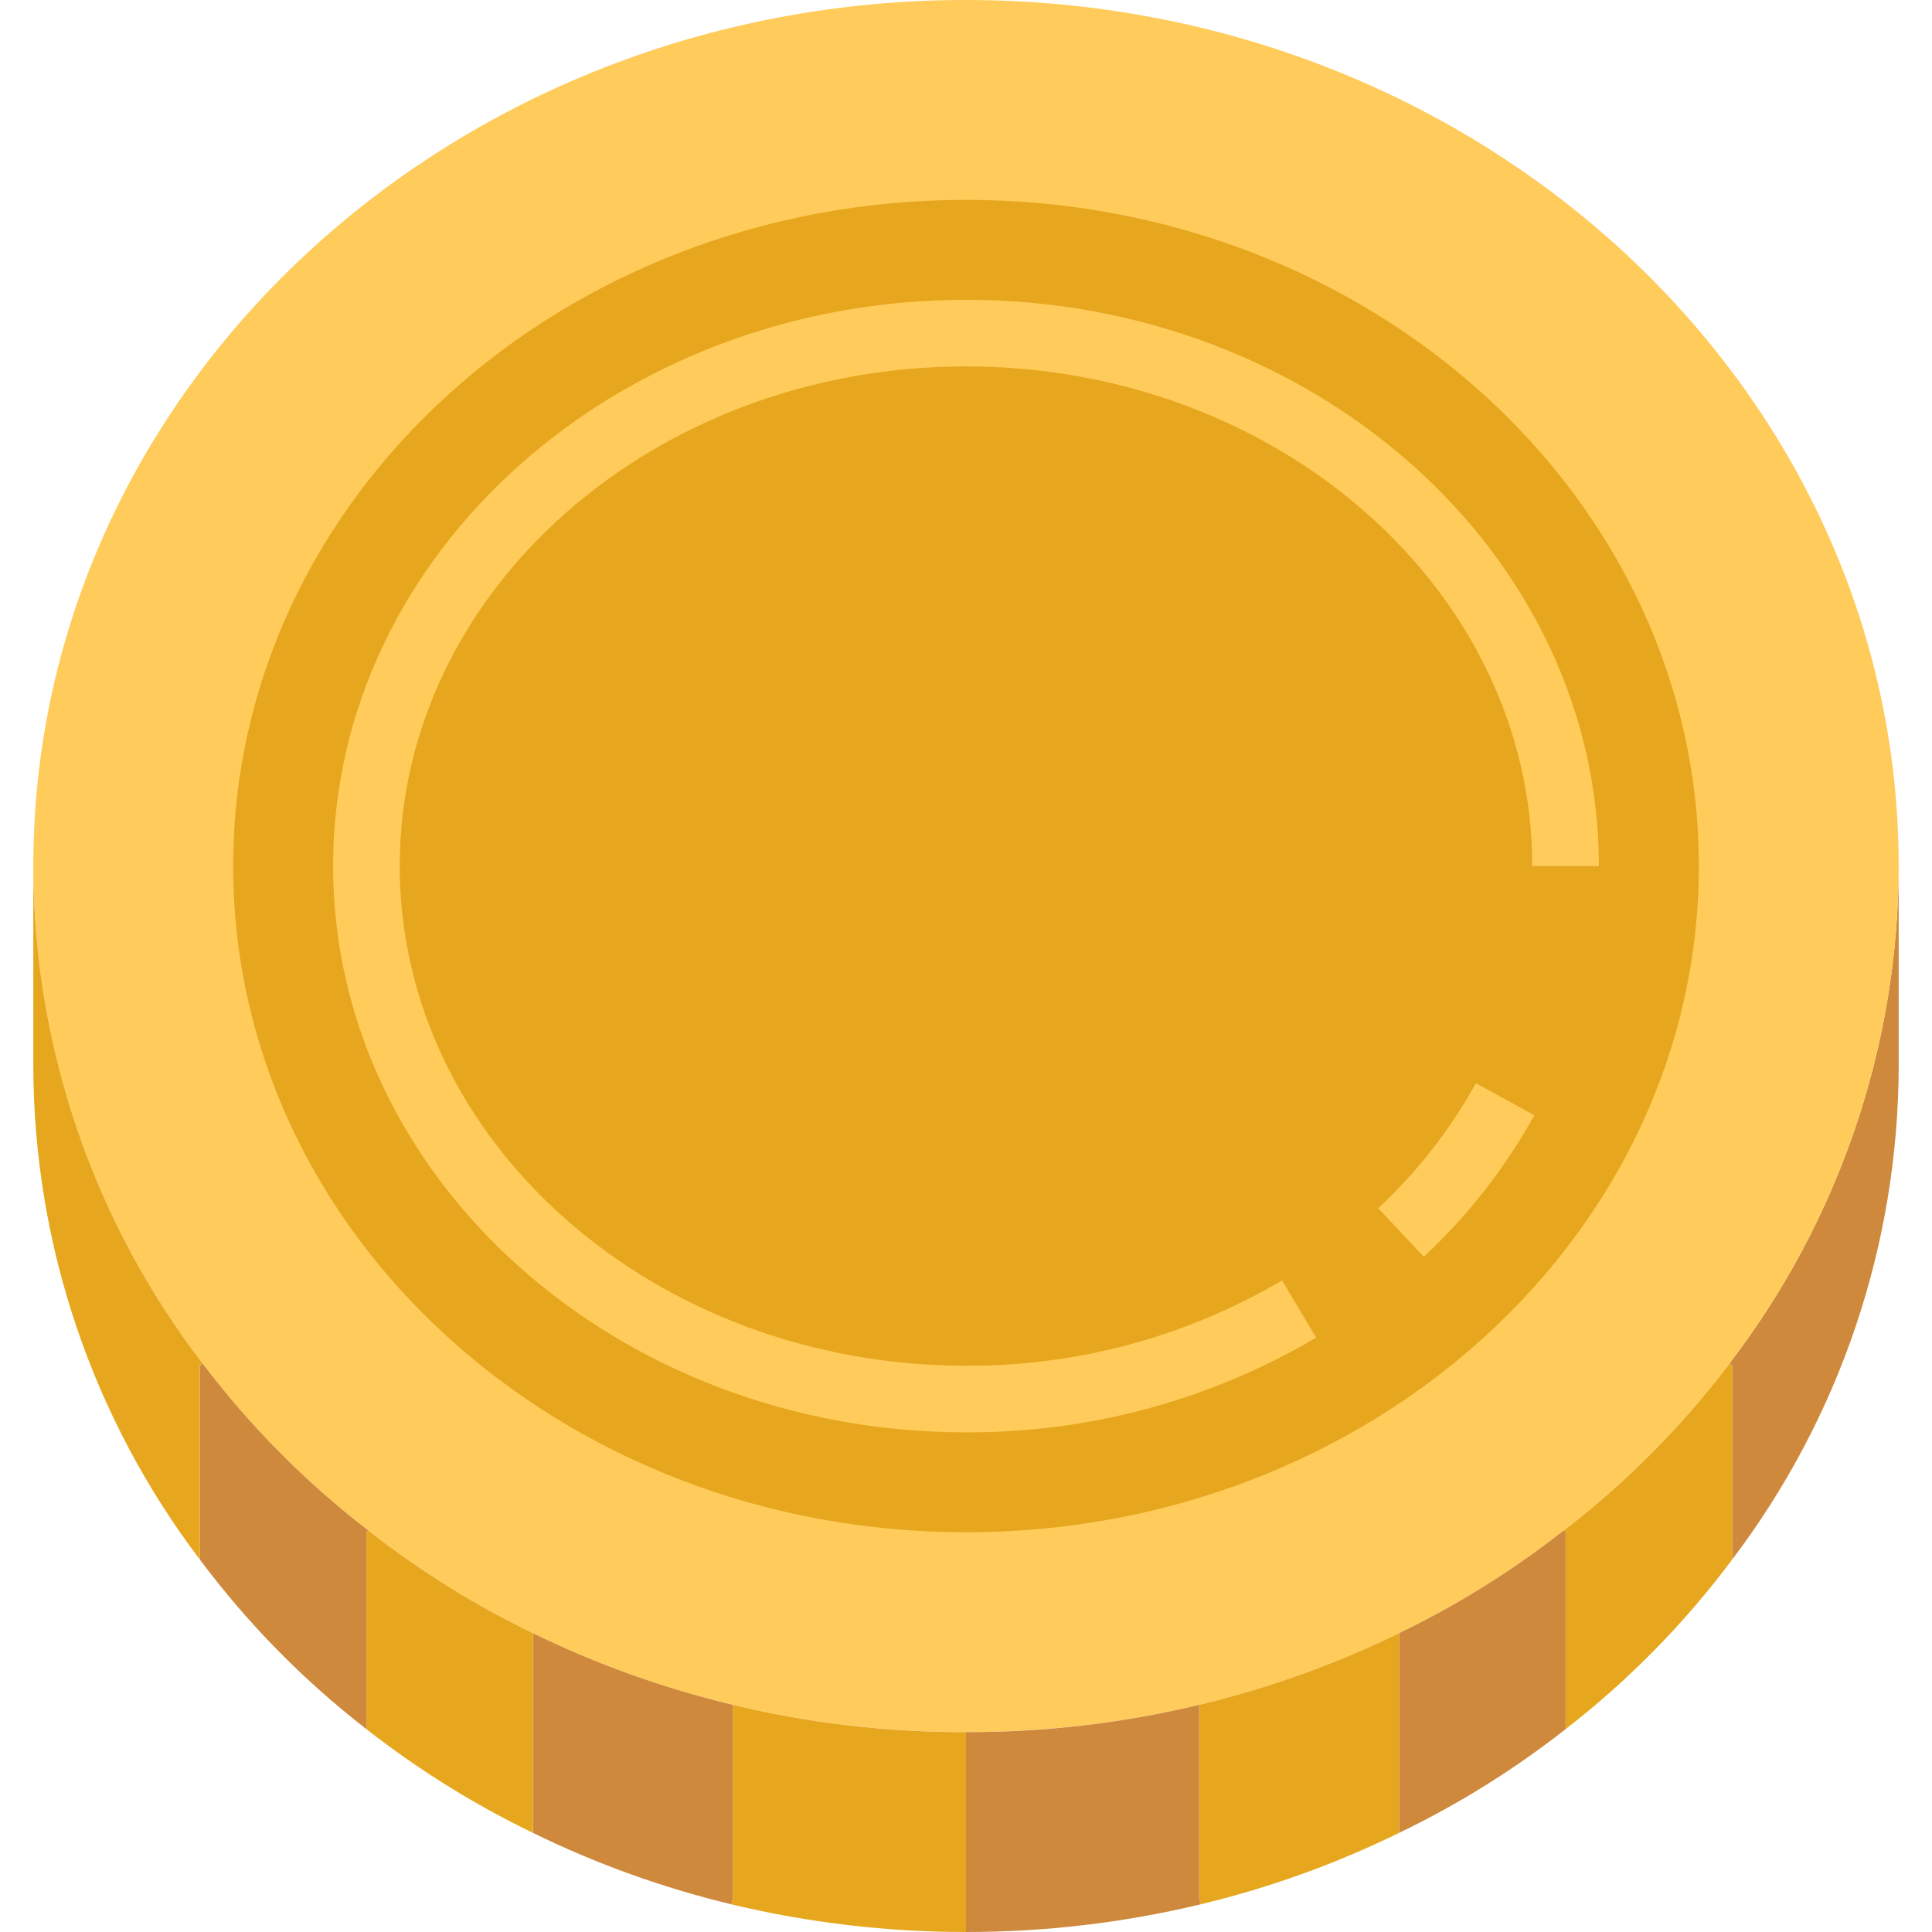
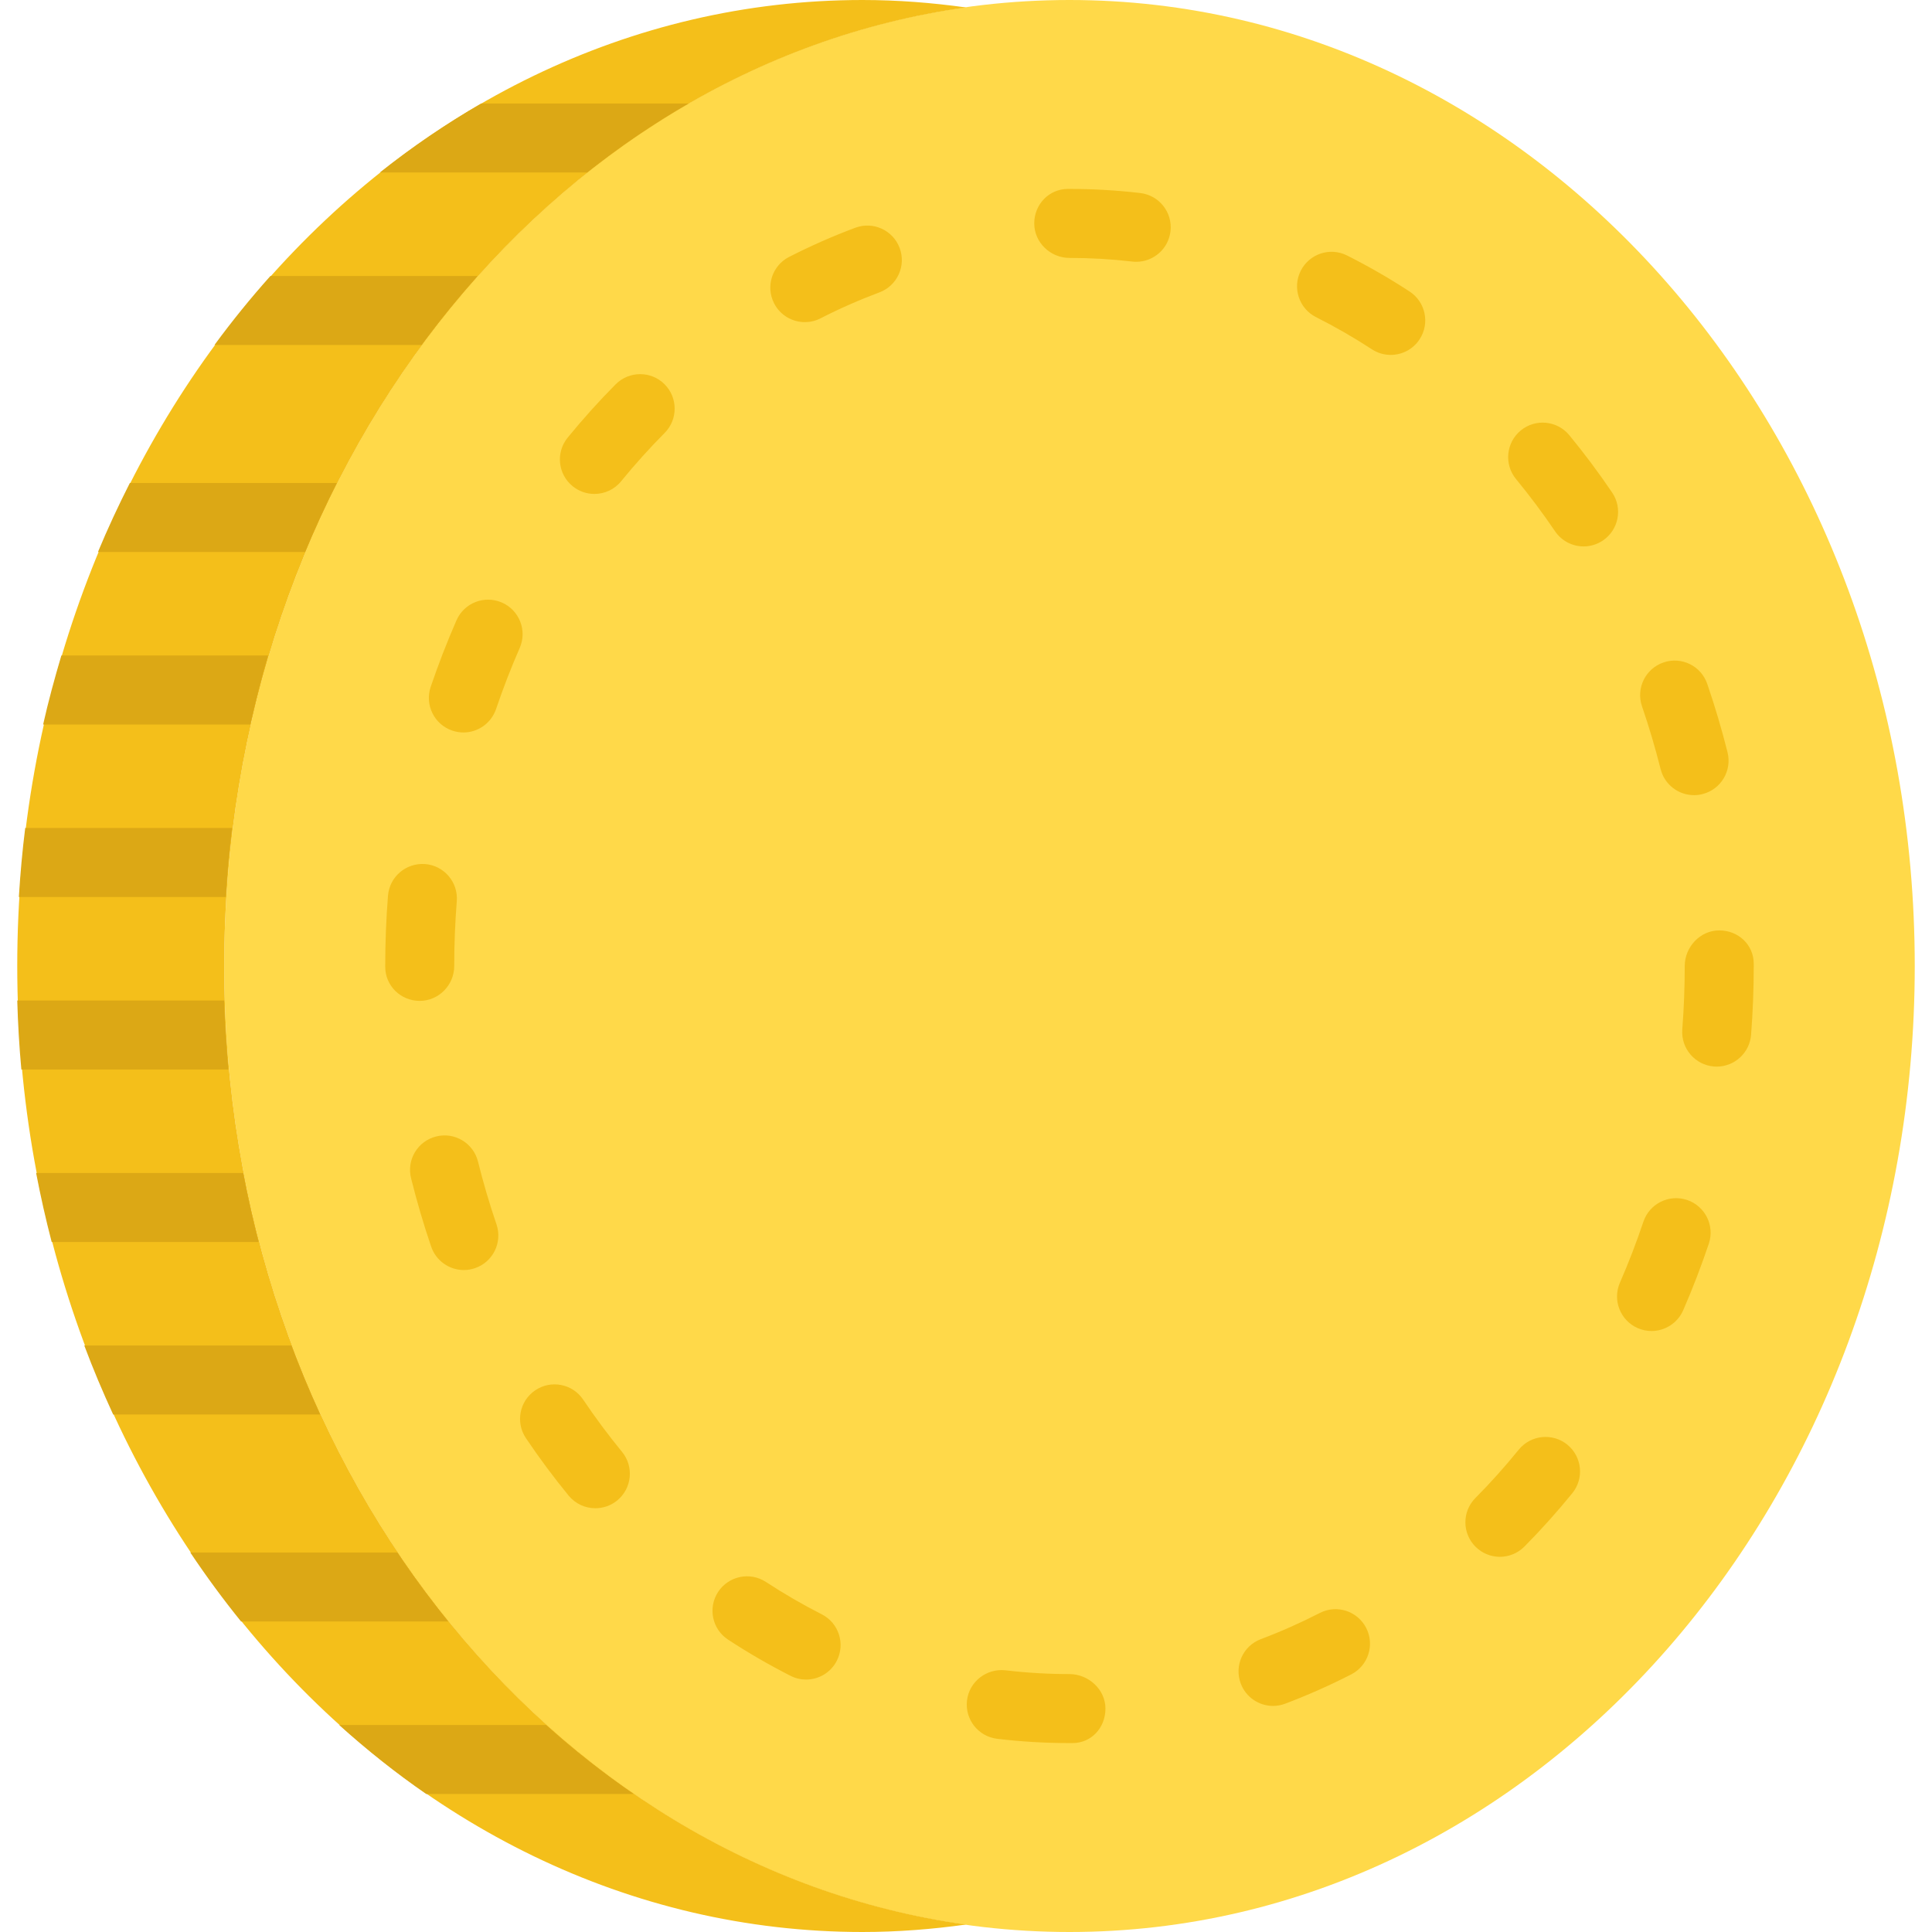
- <svg xmlns="http://www.w3.org/2000/svg" height="464pt" viewBox="-8 0 464 464" width="464pt">
-   <path d="m407.359 327.441c26.289-34.277 40.57-76.246 40.641-119.441v48c-.078 42.82-14.121 84.445-40 118.559v-46.559zm0 0" fill="#ce893d" />
-   <path d="m408 328v46.559c-11.434 15.316-24.891 29.016-40 40.723v-47.281l-.398-.48c14.98-11.527 28.352-25.008 39.758-40.078zm0 0" fill="#e6a71e" />
-   <path d="m224 0c123.68 0 224 93.121 224 208-.07 43.195-14.352 85.164-40.641 119.441-11.406 15.07-24.777 28.551-39.758 40.078-12.273 9.645-25.547 17.934-39.602 24.719-15.324 7.473-31.418 13.242-48 17.203-36.82 8.746-75.18 8.746-112 0-16.582-3.961-32.676-9.73-48-17.203-14.051-6.785-27.328-15.074-39.602-24.719-14.98-11.527-28.352-25.008-39.758-40.078-26.289-34.277-40.57-76.246-40.641-119.441 0-114.879 100.32-208 224-208zm0 0" fill="#ffcb5a" />
-   <path d="m368 368v47.281c-12.367 9.715-25.75 18.055-39.922 24.879l-.078-.16v-47.762c14.055-6.785 27.328-15.074 39.602-24.719zm0 0" fill="#ce893d" />
-   <path d="m328 440 .078.16c-15.238 7.473-31.254 13.238-47.758 17.199l-.32-1.359v-46.559c16.582-3.961 32.676-9.73 48-17.203zm0 0" fill="#e6a71e" />
-   <path d="m280.32 457.359c-18.445 4.422-37.352 6.648-56.32 6.641v-48c18.859.035 37.66-2.168 56-6.559v46.559zm0 0" fill="#ce893d" />
-   <path d="m224 416v48c-18.969.008-37.871-2.219-56.32-6.641l.32-1.359v-46.559c18.34 4.391 37.141 6.594 56 6.559zm0 0" fill="#e6a71e" />
-   <path d="m168 409.441v46.559l-.32 1.359c-16.504-3.961-32.52-9.727-47.758-17.199l.078-.16v-47.762c15.324 7.473 31.418 13.242 48 17.203zm0 0" fill="#ce893d" />
-   <path d="m80.398 367.52c12.273 9.645 25.551 17.934 39.602 24.719v47.762l-.078.16c-14.152-6.852-27.535-15.191-39.922-24.879v-47.281zm0 0" fill="#e6a71e" />
-   <path d="m40.641 327.441c11.406 15.07 24.777 28.551 39.758 40.078l-.398.48v47.281c-15.109-11.707-28.566-25.406-40-40.723v-46.559zm0 0" fill="#ce893d" />
-   <path d="m0 208c.07 43.195 14.352 85.164 40.641 119.441l-.641.559v46.559c-25.879-34.113-39.922-75.738-40-118.559zm0 0" fill="#e6a71e" />
-   <path d="m400 208c0-88.367-78.797-160-176-160s-176 71.633-176 160 78.797 160 176 160 176-71.633 176-160zm0 0" fill="#e6a71e" />
-   <g fill="#ffcb5a">
-     <path d="m333.945 301.832-10.938-11.664c9.348-8.711 17.27-18.84 23.465-30.016l14.016 7.695c-6.996 12.66-15.957 24.133-26.543 33.984zm0 0" />
-     <path d="m224 344c-83.816 0-152-61.008-152-136s68.184-136 152-136 152 61.008 152 136h-16c0-66.168-61.008-120-136-120s-136 53.832-136 120 61.008 120 136 120c26.688.129 52.91-6.949 75.902-20.496l8.195 13.754c-25.473 15.016-54.527 22.875-84.098 22.742zm0 0" />
+ <svg xmlns="http://www.w3.org/2000/svg" version="1.1" id="Capa_1" x="0px" y="0px" viewBox="0 0 56 56" style="enable-background:new 0 0 56 56;" xml:space="preserve">
+   <g id="XMLID_100_">
+     <path id="XMLID_99_" style="fill:#FFD949;" d="M31,56C17.469,56,6.5,43.464,6.5,28S17.469,0,31,0c13.531,0,24.5,12.536,24.5,28   S44.531,56,31,56" />
+     <path id="XMLID_132_" style="fill:#F4BF1A;" d="M6.5,28C6.5,13.698,15.885,1.908,28,0.216C27.016,0.079,26.016,0,25,0   C11.469,0,0.5,12.536,0.5,28S11.469,56,25,56c1.016,0,2.016-0.079,3-0.216C15.885,54.092,6.5,42.302,6.5,28" />
+     <path id="XMLID_115_" style="fill:#F4BF1A;" d="M31.085,50.524h-0.086c-0.7,0-1.405-0.042-2.095-0.124   c-0.549-0.066-0.94-0.563-0.875-1.112c0.066-0.549,0.567-0.932,1.112-0.874c0.612,0.073,1.237,0.11,1.858,0.11   c0.553,0,1.043,0.448,1.043,1C32.042,50.076,31.639,50.524,31.085,50.524 M36.9,49.447c-0.404,0-0.785-0.247-0.936-0.648   c-0.195-0.517,0.066-1.094,0.583-1.288c0.576-0.217,1.151-0.472,1.706-0.757c0.492-0.254,1.094-0.059,1.347,0.433   c0.252,0.491,0.058,1.094-0.434,1.346c-0.623,0.32-1.266,0.604-1.914,0.849C37.137,49.426,37.018,49.447,36.9,49.447    M23.365,48.683c-0.152,0-0.307-0.035-0.452-0.109c-0.615-0.313-1.224-0.664-1.809-1.048c-0.462-0.302-0.591-0.921-0.289-1.384   c0.304-0.461,0.922-0.591,1.385-0.289c0.523,0.343,1.068,0.659,1.618,0.938c0.492,0.25,0.689,0.852,0.439,1.344   C24.081,48.483,23.729,48.683,23.365,48.683 M43.475,45.125c-0.254,0-0.509-0.097-0.704-0.29c-0.392-0.389-0.395-1.022-0.006-1.414   c0.435-0.438,0.858-0.91,1.257-1.402c0.349-0.428,0.979-0.493,1.407-0.145c0.428,0.348,0.494,0.978,0.145,1.407   c-0.441,0.542-0.908,1.063-1.389,1.548C43.989,45.026,43.731,45.125,43.475,45.125 M17.257,43.717   c-0.289,0-0.576-0.125-0.774-0.365c-0.434-0.53-0.851-1.09-1.238-1.665c-0.309-0.458-0.188-1.08,0.27-1.389   c0.457-0.309,1.079-0.189,1.388,0.27c0.353,0.524,0.732,1.034,1.127,1.515c0.35,0.427,0.288,1.057-0.139,1.408   C17.706,43.643,17.48,43.717,17.257,43.717 M47.871,38.58c-0.134,0-0.269-0.027-0.399-0.083c-0.507-0.221-0.738-0.81-0.518-1.317   c0.251-0.574,0.48-1.17,0.681-1.769c0.176-0.522,0.743-0.805,1.267-0.629c0.523,0.177,0.805,0.743,0.629,1.267   c-0.22,0.653-0.47,1.303-0.743,1.93C48.623,38.355,48.255,38.58,47.871,38.58 M13.445,36.813c-0.416,0-0.805-0.263-0.947-0.678   c-0.221-0.648-0.417-1.315-0.583-1.983c-0.134-0.536,0.192-1.078,0.728-1.211c0.534-0.136,1.079,0.192,1.212,0.728   c0.153,0.613,0.333,1.226,0.536,1.82c0.178,0.523-0.101,1.091-0.623,1.269C13.662,36.795,13.552,36.813,13.445,36.813    M49.76,30.916c-0.026,0-0.052-0.001-0.078-0.003c-0.551-0.043-0.962-0.524-0.92-1.075c0.047-0.606,0.071-1.225,0.071-1.838   c0-0.552,0.448-1.032,1-1.032c0.552,0,1,0.415,1,0.967V28c0,0.665-0.026,1.335-0.077,1.993   C50.716,30.517,50.277,30.916,49.76,30.916 M12.166,29.011c-0.552,0-1-0.437-1-0.989V28c0-0.682,0.027-1.368,0.08-2.037   c0.044-0.55,0.523-0.958,1.076-0.918c0.551,0.044,0.962,0.526,0.918,1.076c-0.049,0.618-0.074,1.25-0.074,1.879   C13.166,28.552,12.718,29.011,12.166,29.011 M49.102,23.048c-0.447,0-0.854-0.302-0.968-0.755c-0.155-0.615-0.336-1.227-0.54-1.821   c-0.179-0.522,0.1-1.091,0.622-1.27c0.523-0.181,1.092,0.099,1.27,0.622c0.222,0.646,0.419,1.312,0.587,1.979   c0.135,0.536-0.19,1.079-0.725,1.214C49.267,23.039,49.185,23.048,49.102,23.048 M13.432,21.231c-0.107,0-0.215-0.018-0.322-0.054   c-0.523-0.177-0.803-0.745-0.626-1.268c0.221-0.65,0.472-1.299,0.747-1.928c0.222-0.507,0.81-0.736,1.317-0.516   c0.506,0.221,0.737,0.811,0.516,1.317c-0.253,0.577-0.483,1.173-0.685,1.769C14.236,20.968,13.849,21.231,13.432,21.231    M45.902,15.838c-0.321,0-0.635-0.154-0.829-0.44c-0.354-0.522-0.734-1.031-1.13-1.512c-0.351-0.426-0.29-1.057,0.136-1.408   c0.426-0.351,1.057-0.29,1.408,0.136c0.435,0.529,0.853,1.088,1.242,1.663c0.31,0.457,0.19,1.079-0.267,1.389   C46.29,15.782,46.096,15.838,45.902,15.838 M17.228,14.317c-0.222,0-0.446-0.074-0.632-0.226c-0.428-0.349-0.491-0.979-0.141-1.407   c0.441-0.54,0.909-1.06,1.391-1.545c0.39-0.39,1.023-0.393,1.414-0.004c0.392,0.39,0.394,1.022,0.005,1.414   c-0.436,0.439-0.861,0.91-1.262,1.401C17.807,14.192,17.519,14.317,17.228,14.317 M40.31,10.287c-0.187,0-0.376-0.052-0.544-0.162   c-0.523-0.341-1.069-0.655-1.622-0.934c-0.492-0.249-0.69-0.85-0.441-1.343c0.249-0.491,0.849-0.692,1.343-0.442   c0.618,0.311,1.227,0.662,1.811,1.043c0.463,0.302,0.594,0.922,0.292,1.384C40.957,10.128,40.638,10.287,40.31,10.287    M23.329,9.337c-0.364,0-0.715-0.199-0.892-0.546c-0.251-0.492-0.055-1.094,0.437-1.345c0.623-0.317,1.267-0.602,1.916-0.844   c0.516-0.194,1.093,0.068,1.287,0.586c0.193,0.517-0.069,1.093-0.587,1.287c-0.578,0.216-1.153,0.469-1.709,0.753   C23.637,9.302,23.481,9.337,23.329,9.337 M32.935,7.588c-0.039,0-0.078-0.002-0.117-0.007c-0.602-0.07-1.214-0.105-1.819-0.105   c-0.552,0-1.021-0.448-1.021-1c0-0.552,0.427-1,0.979-1h0.042c0.682,0,1.372,0.04,2.05,0.119c0.548,0.063,0.942,0.559,0.878,1.108   C33.869,7.213,33.435,7.588,32.935,7.588" />
+     <path id="XMLID_114_" style="fill:#DCA815;" d="M6.498,29H0.5c0.02,0.673,0.058,1.34,0.119,2h6.003   C6.56,30.34,6.519,29.673,6.498,29" />
+     <path id="XMLID_113_" style="fill:#DCA815;" d="M6.727,24H0.731c-0.083,0.659-0.143,1.327-0.184,2h5.999   C6.588,25.327,6.644,24.659,6.727,24" />
+     <path id="XMLID_112_" style="fill:#DCA815;" d="M7.048,34H1.047c0.13,0.676,0.28,1.343,0.451,2h5.999   C7.327,35.343,7.178,34.676,7.048,34" />
+     <path id="XMLID_111_" style="fill:#DCA815;" d="M8.447,39H2.443c0.255,0.682,0.537,1.347,0.837,2h6.001   C8.981,40.348,8.702,39.681,8.447,39" />
+     <path id="XMLID_110_" style="fill:#DCA815;" d="M7.772,19H1.779c-0.195,0.657-0.377,1.322-0.529,2h6.007   C7.409,20.324,7.578,19.655,7.772,19" />
+     <path id="XMLID_109_" style="fill:#DCA815;" d="M9.764,14h-6c-0.33,0.651-0.641,1.317-0.925,2h6.004   C9.127,15.318,9.434,14.651,9.764,14" />
+     <path id="XMLID_108_" style="fill:#DCA815;" d="M13.845,8H7.838c-0.569,0.636-1.11,1.303-1.622,2h6.005   C12.734,9.303,13.276,8.636,13.845,8" />
+     <path id="XMLID_107_" style="fill:#DCA815;" d="M19.96,3h-6.013c-1.022,0.59-2.002,1.258-2.936,2h6.009   C17.955,4.258,18.937,3.59,19.96,3" />
+     <path id="XMLID_106_" style="fill:#DCA815;" d="M11.519,45H5.516c0.464,0.693,0.954,1.36,1.472,2h6.007   C12.477,46.36,11.984,45.693,11.519,45" />
+     <path id="XMLID_105_" style="fill:#DCA815;" d="M9.832,50c0.803,0.723,1.644,1.394,2.524,2h6.014c-0.884-0.607-1.734-1.274-2.54-2   H9.832z" />
  </g>
+   <g>
+ </g>
+   <g>
+ </g>
+   <g>
+ </g>
+   <g>
+ </g>
+   <g>
+ </g>
+   <g>
+ </g>
+   <g>
+ </g>
+   <g>
+ </g>
+   <g>
+ </g>
+   <g>
+ </g>
+   <g>
+ </g>
+   <g>
+ </g>
+   <g>
+ </g>
+   <g>
+ </g>
+   <g>
+ </g>
</svg>
